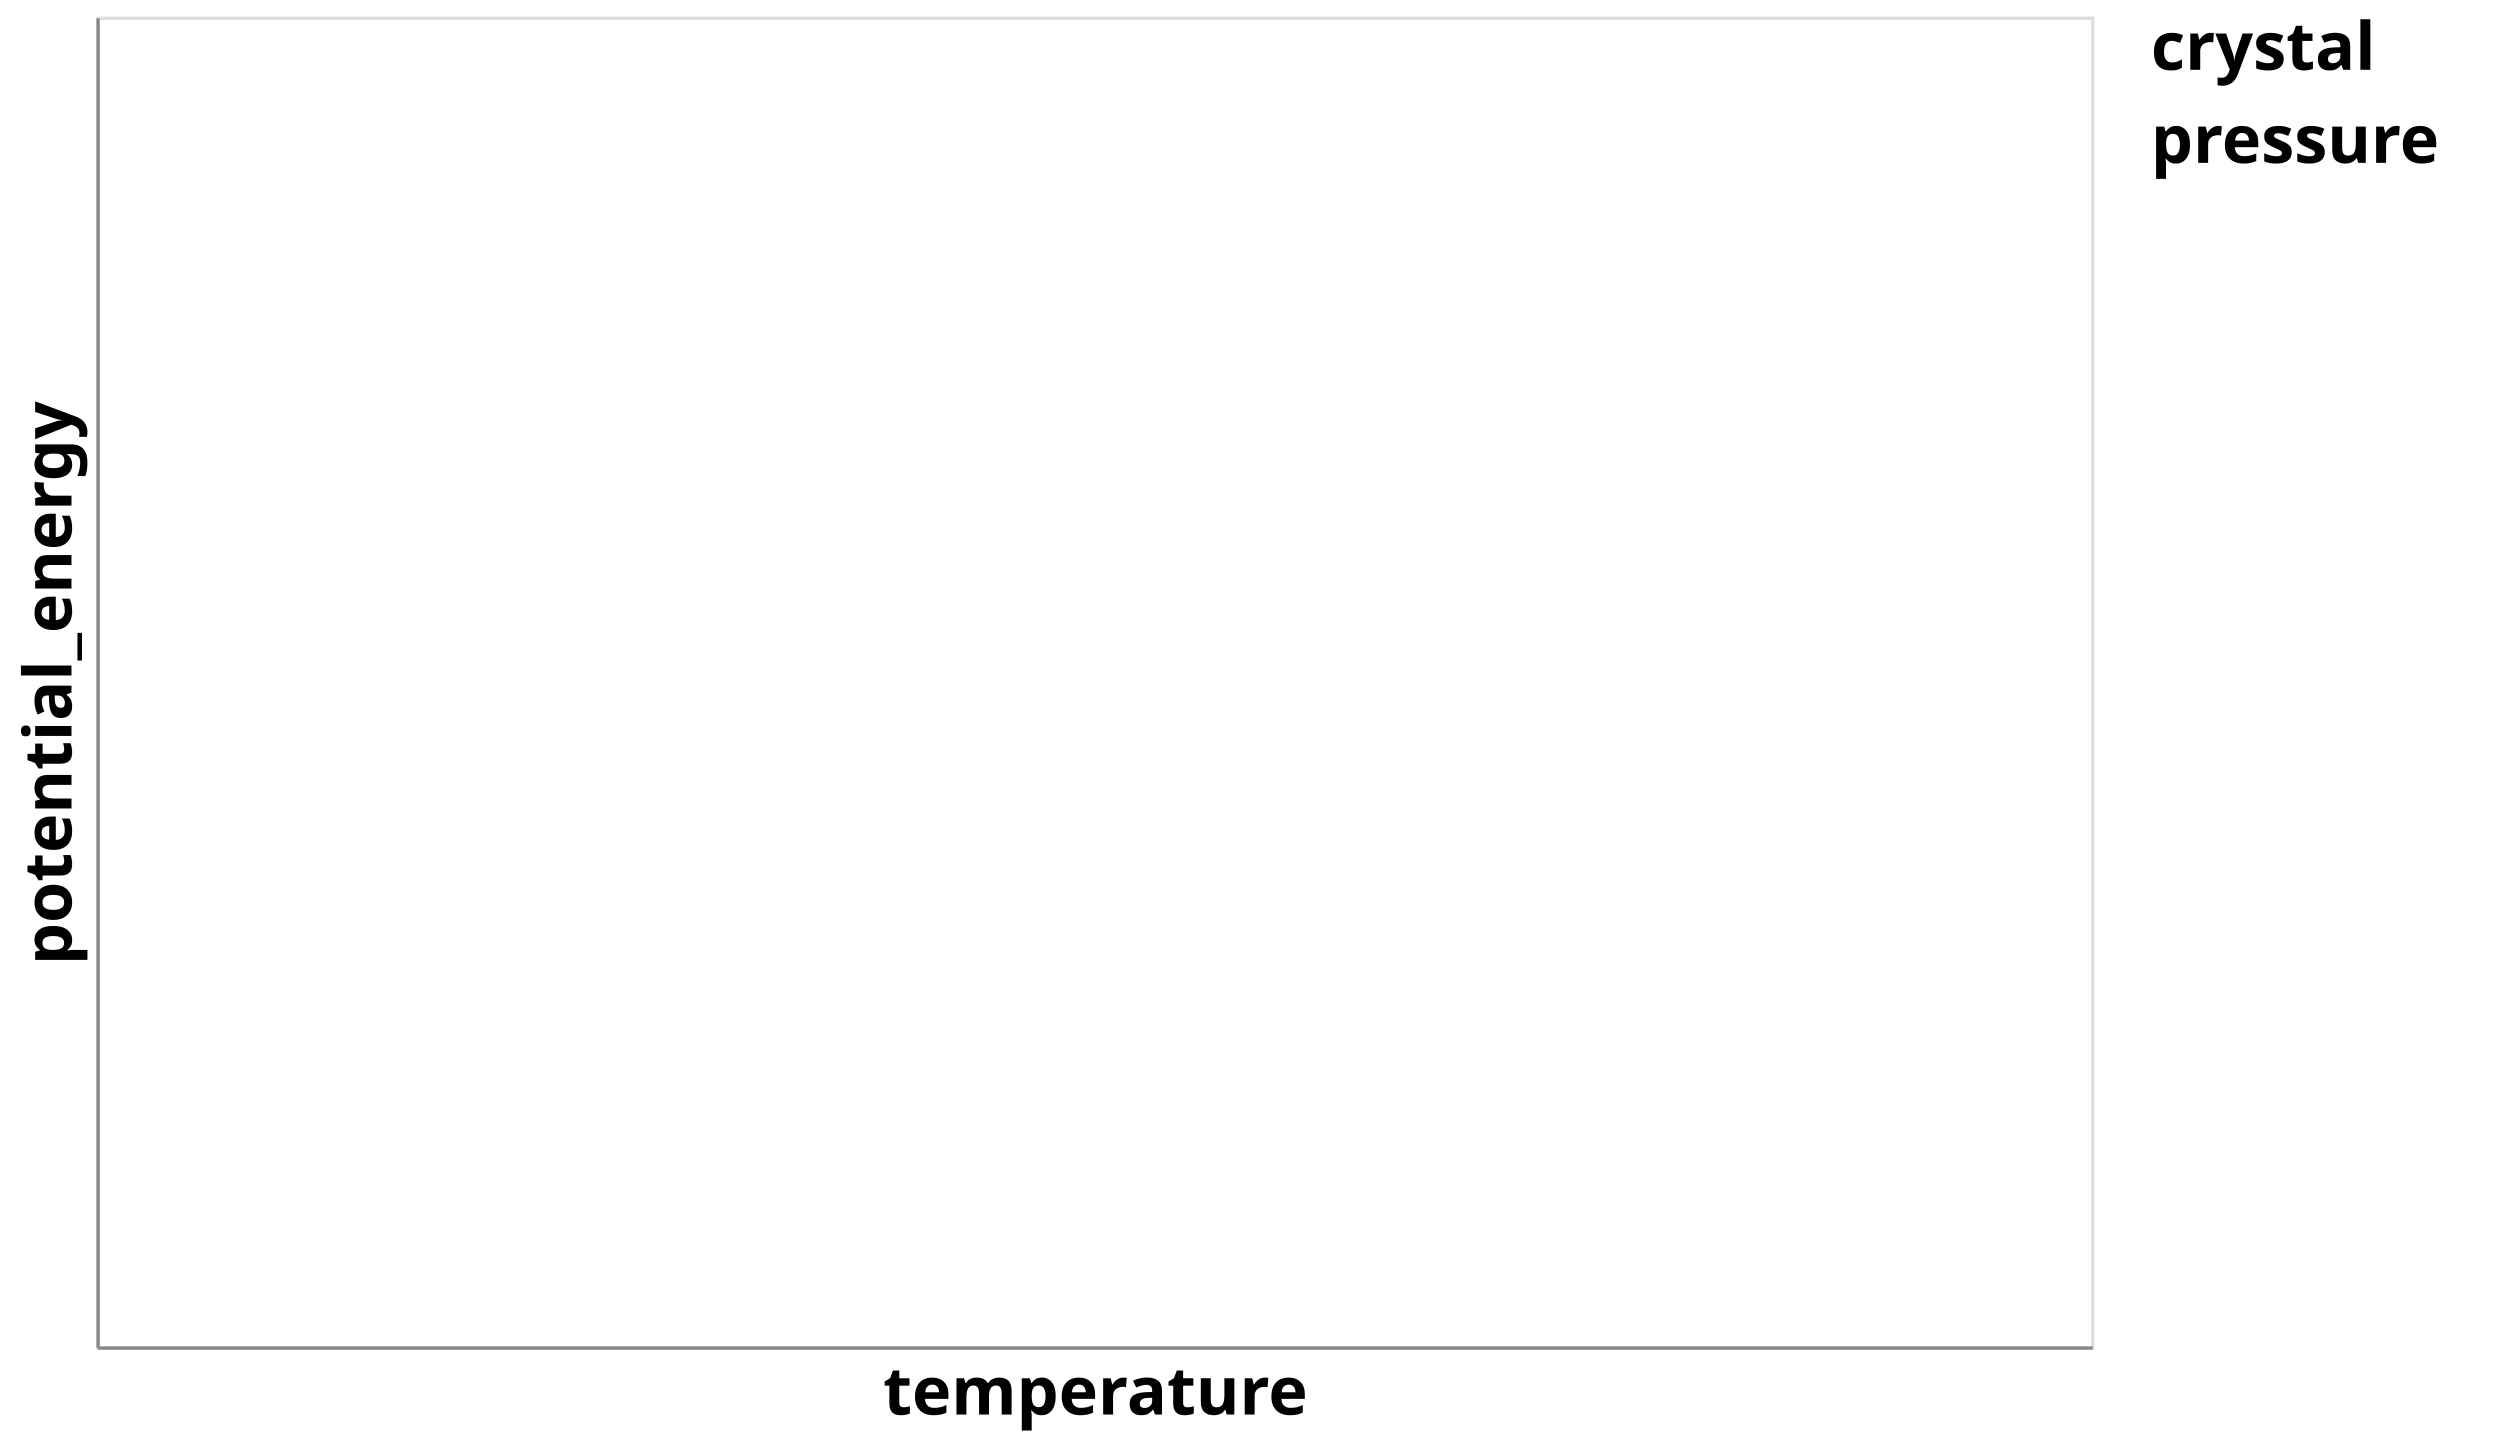
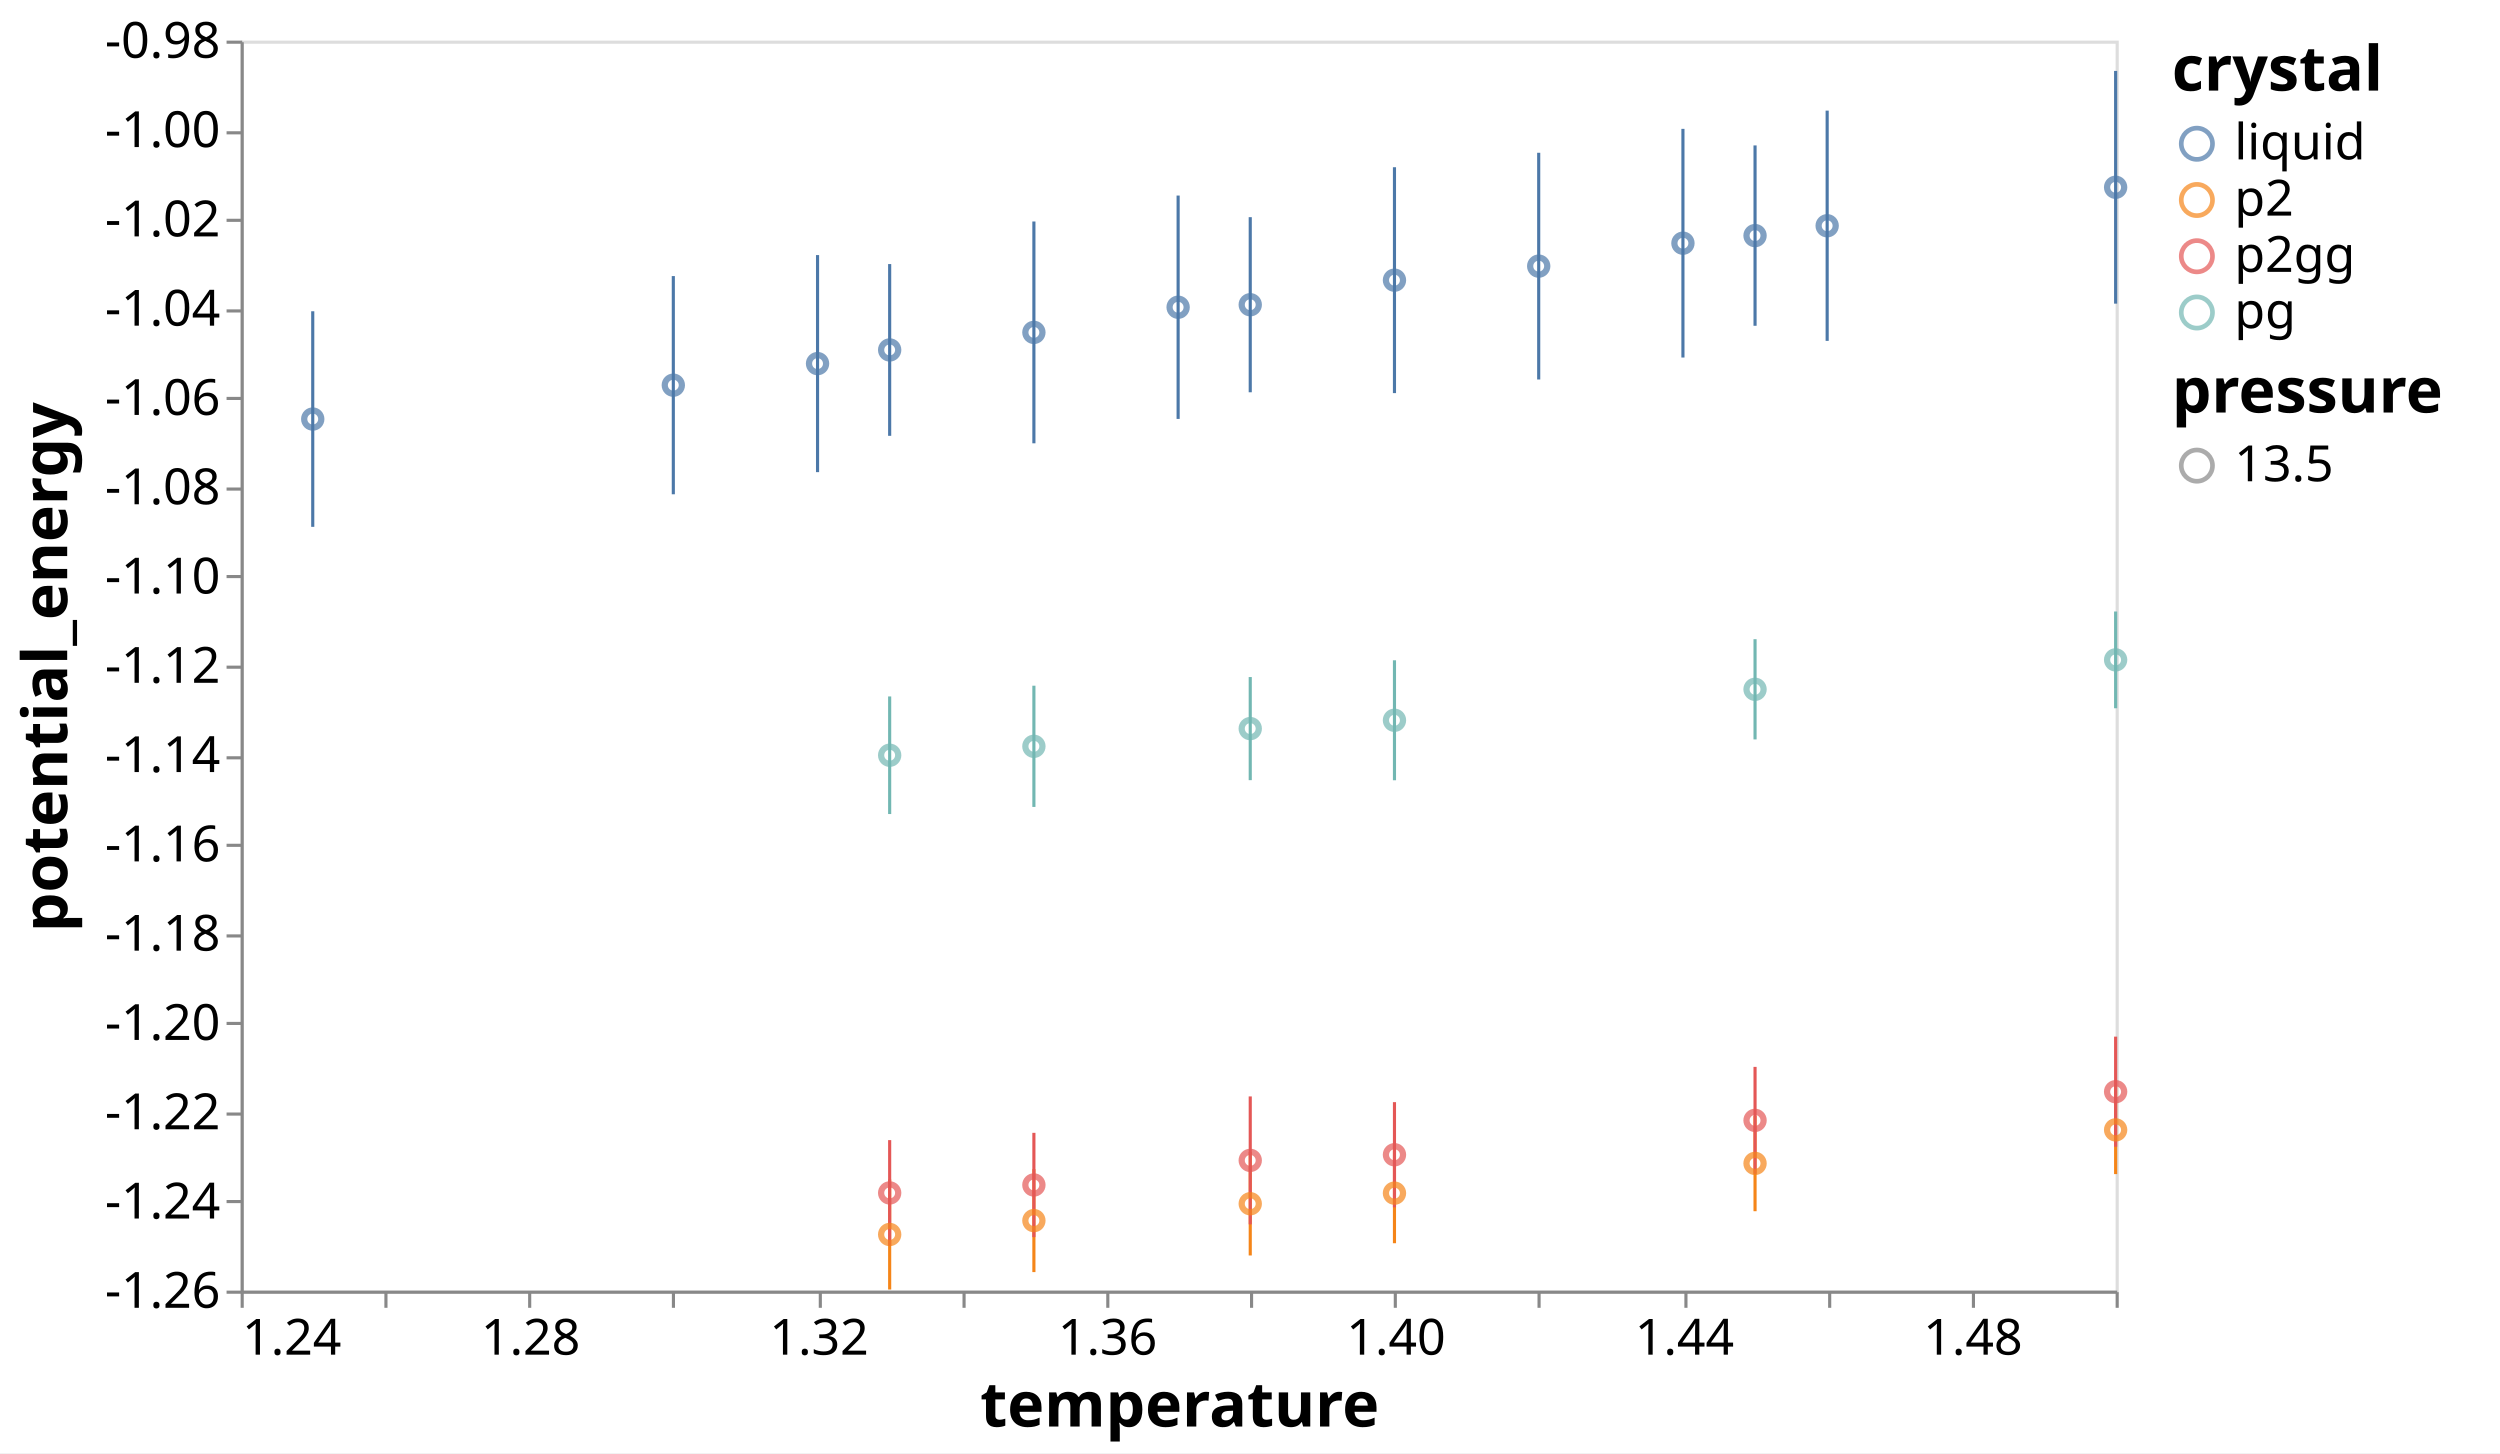
- <svg xmlns="http://www.w3.org/2000/svg" class="marks" width="752" height="434" viewBox="0 0 752 434" version="1.1">
-   <rect width="752" height="434" style="fill: white;" />
-   <g transform="translate(29,5)">
+ <svg xmlns="http://www.w3.org/2000/svg" class="marks" width="800" height="465" viewBox="0 0 800 465" version="1.1">
+   <rect width="800" height="465" style="fill: white;" />
+   <g transform="translate(77,13)">
    <g class="mark-group role-frame root">
      <g transform="translate(0,0)">
        <path class="background" d="M0.5,0.5h600v400h-600Z" style="fill: none; stroke: #ddd;" />
        <g>
-           <g class="mark-rule role-mark layer_0_layer_0_marks" />
-           <g class="mark-symbol role-mark layer_1_marks" />
+           <g class="mark-rule role-mark layer_0_layer_0_marks">
+             <line transform="translate(23.07692,155.5913)" x2="0" y2="-68.986" style="fill: none; stroke: #4c78a8;" />
+             <line transform="translate(138.4615,145.1683)" x2="0" y2="-69.824" style="fill: none; stroke: #4c78a8;" />
+             <line transform="translate(184.6154,138.0839)" x2="0" y2="-69.459" style="fill: none; stroke: #4c78a8;" />
+             <line transform="translate(207.6923,126.4654)" x2="0" y2="-54.966" style="fill: none; stroke: #4c78a8;" />
+             <line transform="translate(207.6923,399.6453)" x2="0" y2="-35.223" style="fill: none; stroke: #f58518;" />
+             <line transform="translate(207.6923,385.6361)" x2="0" y2="-33.8" style="fill: none; stroke: #e45756;" />
+             <line transform="translate(207.6923,247.4929)" x2="0" y2="-37.63" style="fill: none; stroke: #72b7b2;" />
+             <line transform="translate(253.8462,128.857)" x2="0" y2="-70.979" style="fill: none; stroke: #4c78a8;" />
+             <line transform="translate(253.8462,394.0714)" x2="0" y2="-32.955" style="fill: none; stroke: #f58518;" />
+             <line transform="translate(253.8462,382.8692)" x2="0" y2="-33.363" style="fill: none; stroke: #e45756;" />
+             <line transform="translate(253.8462,245.217)" x2="0" y2="-38.791" style="fill: none; stroke: #72b7b2;" />
+             <line transform="translate(300,121.0531)" x2="0" y2="-71.475" style="fill: none; stroke: #4c78a8;" />
+             <line transform="translate(323.0769,112.5292)" x2="0" y2="-56.035" style="fill: none; stroke: #4c78a8;" />
+             <line transform="translate(323.0769,388.7515)" x2="0" y2="-33.113" style="fill: none; stroke: #f58518;" />
+             <line transform="translate(323.0769,378.7923)" x2="0" y2="-40.936" style="fill: none; stroke: #e45756;" />
+             <line transform="translate(323.0769,236.6515)" x2="0" y2="-32.998" style="fill: none; stroke: #72b7b2;" />
+             <line transform="translate(369.2308,112.7964)" x2="0" y2="-72.281" style="fill: none; stroke: #4c78a8;" />
+             <line transform="translate(369.2308,384.8343)" x2="0" y2="-32.051" style="fill: none; stroke: #f58518;" />
+             <line transform="translate(369.2308,373.3565)" x2="0" y2="-33.67" style="fill: none; stroke: #e45756;" />
+             <line transform="translate(369.2308,236.684)" x2="0" y2="-38.391" style="fill: none; stroke: #72b7b2;" />
+             <line transform="translate(415.3846,108.4371)" x2="0" y2="-72.549" style="fill: none; stroke: #4c78a8;" />
+             <line transform="translate(461.5385,101.4105)" x2="0" y2="-73.175" style="fill: none; stroke: #4c78a8;" />
+             <line transform="translate(484.6154,91.24866)" x2="0" y2="-57.714" style="fill: none; stroke: #4c78a8;" />
+             <line transform="translate(484.6154,374.5888)" x2="0" y2="-30.6" style="fill: none; stroke: #f58518;" />
+             <line transform="translate(484.6154,362.64)" x2="0" y2="-34.237" style="fill: none; stroke: #e45756;" />
+             <line transform="translate(484.6154,223.6154)" x2="0" y2="-32.073" style="fill: none; stroke: #72b7b2;" />
+             <line transform="translate(507.6923,96.08175)" x2="0" y2="-73.683" style="fill: none; stroke: #4c78a8;" />
+             <line transform="translate(600,84.16675)" x2="0" y2="-74.47" style="fill: none; stroke: #4c78a8;" />
+             <line transform="translate(600,362.7114)" x2="0" y2="-28.296" style="fill: none; stroke: #f58518;" />
+             <line transform="translate(600,353.9679)" x2="0" y2="-35.243" style="fill: none; stroke: #e45756;" />
+             <line transform="translate(600,213.6422)" x2="0" y2="-30.961" style="fill: none; stroke: #72b7b2;" />
+           </g>
+           <g class="mark-symbol role-mark layer_1_marks">
+             <path transform="translate(23.07692,121.098)" d="M2.739,0A2.739,2.739,0,1,1,-2.739,0A2.739,2.739,0,1,1,2.739,0" style="fill: none; stroke: #4c78a8; stroke-width: 2; opacity: 0.7;" />
+             <path transform="translate(138.4615,110.2563)" d="M2.739,0A2.739,2.739,0,1,1,-2.739,0A2.739,2.739,0,1,1,2.739,0" style="fill: none; stroke: #4c78a8; stroke-width: 2; opacity: 0.7;" />
+             <path transform="translate(184.6154,103.3542)" d="M2.739,0A2.739,2.739,0,1,1,-2.739,0A2.739,2.739,0,1,1,2.739,0" style="fill: none; stroke: #4c78a8; stroke-width: 2; opacity: 0.7;" />
+             <path transform="translate(207.6923,98.98244)" d="M2.739,0A2.739,2.739,0,1,1,-2.739,0A2.739,2.739,0,1,1,2.739,0" style="fill: none; stroke: #4c78a8; stroke-width: 2; opacity: 0.7;" />
+             <path transform="translate(207.6923,382.0341)" d="M2.739,0A2.739,2.739,0,1,1,-2.739,0A2.739,2.739,0,1,1,2.739,0" style="fill: none; stroke: #f58518; stroke-width: 2; opacity: 0.7;" />
+             <path transform="translate(207.6923,368.7359)" d="M2.739,0A2.739,2.739,0,1,1,-2.739,0A2.739,2.739,0,1,1,2.739,0" style="fill: none; stroke: #e45756; stroke-width: 2; opacity: 0.7;" />
+             <path transform="translate(207.6923,228.6778)" d="M2.739,0A2.739,2.739,0,1,1,-2.739,0A2.739,2.739,0,1,1,2.739,0" style="fill: none; stroke: #72b7b2; stroke-width: 2; opacity: 0.7;" />
+             <path transform="translate(253.8462,93.36737)" d="M2.739,0A2.739,2.739,0,1,1,-2.739,0A2.739,2.739,0,1,1,2.739,0" style="fill: none; stroke: #4c78a8; stroke-width: 2; opacity: 0.7;" />
+             <path transform="translate(253.8462,377.5939)" d="M2.739,0A2.739,2.739,0,1,1,-2.739,0A2.739,2.739,0,1,1,2.739,0" style="fill: none; stroke: #f58518; stroke-width: 2; opacity: 0.7;" />
+             <path transform="translate(253.8462,366.188)" d="M2.739,0A2.739,2.739,0,1,1,-2.739,0A2.739,2.739,0,1,1,2.739,0" style="fill: none; stroke: #e45756; stroke-width: 2; opacity: 0.7;" />
+             <path transform="translate(253.8462,225.8216)" d="M2.739,0A2.739,2.739,0,1,1,-2.739,0A2.739,2.739,0,1,1,2.739,0" style="fill: none; stroke: #72b7b2; stroke-width: 2; opacity: 0.7;" />
+             <path transform="translate(300,85.31569)" d="M2.739,0A2.739,2.739,0,1,1,-2.739,0A2.739,2.739,0,1,1,2.739,0" style="fill: none; stroke: #4c78a8; stroke-width: 2; opacity: 0.7;" />
+             <path transform="translate(323.0769,84.51184)" d="M2.739,0A2.739,2.739,0,1,1,-2.739,0A2.739,2.739,0,1,1,2.739,0" style="fill: none; stroke: #4c78a8; stroke-width: 2; opacity: 0.7;" />
+             <path transform="translate(323.0769,372.1952)" d="M2.739,0A2.739,2.739,0,1,1,-2.739,0A2.739,2.739,0,1,1,2.739,0" style="fill: none; stroke: #f58518; stroke-width: 2; opacity: 0.7;" />
+             <path transform="translate(323.0769,358.3245)" d="M2.739,0A2.739,2.739,0,1,1,-2.739,0A2.739,2.739,0,1,1,2.739,0" style="fill: none; stroke: #e45756; stroke-width: 2; opacity: 0.7;" />
+             <path transform="translate(323.0769,220.1527)" d="M2.739,0A2.739,2.739,0,1,1,-2.739,0A2.739,2.739,0,1,1,2.739,0" style="fill: none; stroke: #72b7b2; stroke-width: 2; opacity: 0.7;" />
+             <path transform="translate(369.2308,76.65574)" d="M2.739,0A2.739,2.739,0,1,1,-2.739,0A2.739,2.739,0,1,1,2.739,0" style="fill: none; stroke: #4c78a8; stroke-width: 2; opacity: 0.7;" />
+             <path transform="translate(369.2308,368.8089)" d="M2.739,0A2.739,2.739,0,1,1,-2.739,0A2.739,2.739,0,1,1,2.739,0" style="fill: none; stroke: #f58518; stroke-width: 2; opacity: 0.7;" />
+             <path transform="translate(369.2308,356.5215)" d="M2.739,0A2.739,2.739,0,1,1,-2.739,0A2.739,2.739,0,1,1,2.739,0" style="fill: none; stroke: #e45756; stroke-width: 2; opacity: 0.7;" />
+             <path transform="translate(369.2308,217.4883)" d="M2.739,0A2.739,2.739,0,1,1,-2.739,0A2.739,2.739,0,1,1,2.739,0" style="fill: none; stroke: #72b7b2; stroke-width: 2; opacity: 0.7;" />
+             <path transform="translate(415.3846,72.16273)" d="M2.739,0A2.739,2.739,0,1,1,-2.739,0A2.739,2.739,0,1,1,2.739,0" style="fill: none; stroke: #4c78a8; stroke-width: 2; opacity: 0.7;" />
+             <path transform="translate(461.5385,64.8228)" d="M2.739,0A2.739,2.739,0,1,1,-2.739,0A2.739,2.739,0,1,1,2.739,0" style="fill: none; stroke: #4c78a8; stroke-width: 2; opacity: 0.7;" />
+             <path transform="translate(484.6154,62.39178)" d="M2.739,0A2.739,2.739,0,1,1,-2.739,0A2.739,2.739,0,1,1,2.739,0" style="fill: none; stroke: #4c78a8; stroke-width: 2; opacity: 0.7;" />
+             <path transform="translate(484.6154,359.2887)" d="M2.739,0A2.739,2.739,0,1,1,-2.739,0A2.739,2.739,0,1,1,2.739,0" style="fill: none; stroke: #f58518; stroke-width: 2; opacity: 0.7;" />
+             <path transform="translate(484.6154,345.5216)" d="M2.739,0A2.739,2.739,0,1,1,-2.739,0A2.739,2.739,0,1,1,2.739,0" style="fill: none; stroke: #e45756; stroke-width: 2; opacity: 0.7;" />
+             <path transform="translate(484.6154,207.5787)" d="M2.739,0A2.739,2.739,0,1,1,-2.739,0A2.739,2.739,0,1,1,2.739,0" style="fill: none; stroke: #72b7b2; stroke-width: 2; opacity: 0.7;" />
+             <path transform="translate(507.6923,59.24038)" d="M2.739,0A2.739,2.739,0,1,1,-2.739,0A2.739,2.739,0,1,1,2.739,0" style="fill: none; stroke: #4c78a8; stroke-width: 2; opacity: 0.7;" />
+             <path transform="translate(600,46.93155)" d="M2.739,0A2.739,2.739,0,1,1,-2.739,0A2.739,2.739,0,1,1,2.739,0" style="fill: none; stroke: #4c78a8; stroke-width: 2; opacity: 0.7;" />
+             <path transform="translate(600,348.5633)" d="M2.739,0A2.739,2.739,0,1,1,-2.739,0A2.739,2.739,0,1,1,2.739,0" style="fill: none; stroke: #f58518; stroke-width: 2; opacity: 0.7;" />
+             <path transform="translate(600,336.3464)" d="M2.739,0A2.739,2.739,0,1,1,-2.739,0A2.739,2.739,0,1,1,2.739,0" style="fill: none; stroke: #e45756; stroke-width: 2; opacity: 0.7;" />
+             <path transform="translate(600,198.1615)" d="M2.739,0A2.739,2.739,0,1,1,-2.739,0A2.739,2.739,0,1,1,2.739,0" style="fill: none; stroke: #72b7b2; stroke-width: 2; opacity: 0.7;" />
+           </g>
          <g class="mark-group role-legend">
            <g transform="translate(618,0)">
-               <path class="background" d="M0,0h78v20h-78Z" style="pointer-events: none; fill: none;" />
+               <path class="background" d="M0,0h78v95h-78Z" style="pointer-events: none; fill: none;" />
              <g>
                <g class="mark-group role-legend-entry">
                  <g transform="translate(0,25)">
                    <path class="background" d="M0,0h0v0h0Z" style="pointer-events: none; fill: none;" />
                    <g>
-                       <g class="mark-group role-scope" />
+                       <g class="mark-group role-scope">
+                         <g transform="translate(0,0)">
+                           <path class="background" d="M0,0h62v16h-62Z" style="pointer-events: none; fill: none; opacity: 1;" />
+                           <g>
+                             <g class="mark-symbol role-legend-symbol" style="pointer-events: none;">
+                               <path transform="translate(8,8)" d="M5,0A5,5,0,1,1,-5,0A5,5,0,1,1,5,0" style="fill: none; stroke: #4c78a8; stroke-width: 1.5; opacity: 0.7;" />
+                             </g>
+                             <g class="mark-text role-legend-label" style="pointer-events: none;">
+                               <text text-anchor="start" transform="translate(20,13)" style="font-family: sans-serif; font-size: 16px; fill: #000; opacity: 1;">liquid</text>
+                             </g>
+                           </g>
+                         </g>
+                         <g transform="translate(0,18)">
+                           <path class="background" d="M0,0h62v16h-62Z" style="pointer-events: none; fill: none; opacity: 1;" />
+                           <g>
+                             <g class="mark-symbol role-legend-symbol" style="pointer-events: none;">
+                               <path transform="translate(8,8)" d="M5,0A5,5,0,1,1,-5,0A5,5,0,1,1,5,0" style="fill: none; stroke: #f58518; stroke-width: 1.5; opacity: 0.7;" />
+                             </g>
+                             <g class="mark-text role-legend-label" style="pointer-events: none;">
+                               <text text-anchor="start" transform="translate(20,13)" style="font-family: sans-serif; font-size: 16px; fill: #000; opacity: 1;">p2</text>
+                             </g>
+                           </g>
+                         </g>
+                         <g transform="translate(0,36)">
+                           <path class="background" d="M0,0h62v16h-62Z" style="pointer-events: none; fill: none; opacity: 1;" />
+                           <g>
+                             <g class="mark-symbol role-legend-symbol" style="pointer-events: none;">
+                               <path transform="translate(8,8)" d="M5,0A5,5,0,1,1,-5,0A5,5,0,1,1,5,0" style="fill: none; stroke: #e45756; stroke-width: 1.5; opacity: 0.7;" />
+                             </g>
+                             <g class="mark-text role-legend-label" style="pointer-events: none;">
+                               <text text-anchor="start" transform="translate(20,13)" style="font-family: sans-serif; font-size: 16px; fill: #000; opacity: 1;">p2gg</text>
+                             </g>
+                           </g>
+                         </g>
+                         <g transform="translate(0,54)">
+                           <path class="background" d="M0,0h62v16h-62Z" style="pointer-events: none; fill: none; opacity: 1;" />
+                           <g>
+                             <g class="mark-symbol role-legend-symbol" style="pointer-events: none;">
+                               <path transform="translate(8,8)" d="M5,0A5,5,0,1,1,-5,0A5,5,0,1,1,5,0" style="fill: none; stroke: #72b7b2; stroke-width: 1.5; opacity: 0.7;" />
+                             </g>
+                             <g class="mark-text role-legend-label" style="pointer-events: none;">
+                               <text text-anchor="start" transform="translate(20,13)" style="font-family: sans-serif; font-size: 16px; fill: #000; opacity: 1;">pg</text>
+                             </g>
+                           </g>
+                         </g>
+                       </g>
                    </g>
                  </g>
                </g>
                <g class="mark-text role-legend-title" style="pointer-events: none;">
                  <text text-anchor="start" transform="translate(0,16)" style="font-family: sans-serif; font-size: 20px; font-weight: bold; fill: #000; opacity: 1;">crystal</text>
                </g>
              </g>
            </g>
          </g>
          <g class="mark-group role-legend">
-             <g transform="translate(618,28)">
-               <path class="background" d="M0,0h100v20h-100Z" style="pointer-events: none; fill: none;" />
+             <g transform="translate(618,103)">
+               <path class="background" d="M0,0h100v41h-100Z" style="pointer-events: none; fill: none;" />
              <g>
                <g class="mark-group role-legend-entry">
                  <g transform="translate(0,25)">
                    <path class="background" d="M0,0h0v0h0Z" style="pointer-events: none; fill: none;" />
                    <g>
-                       <g class="mark-group role-scope" />
+                       <g class="mark-group role-scope">
+                         <g transform="translate(0,0)">
+                           <path class="background" d="M0,0h55v16h-55Z" style="pointer-events: none; fill: none; opacity: 1;" />
+                           <g>
+                             <g class="mark-symbol role-legend-symbol" style="pointer-events: none;">
+                               <path transform="translate(8,8)" d="M5,0A5,5,0,1,1,-5,0A5,5,0,1,1,5,0" style="fill: none; stroke: #888; stroke-width: 1.5; opacity: 0.7;" />
+                             </g>
+                             <g class="mark-text role-legend-label" style="pointer-events: none;">
+                               <text text-anchor="start" transform="translate(20,13)" style="font-family: sans-serif; font-size: 16px; fill: #000; opacity: 1;">13.5</text>
+                             </g>
+                           </g>
+                         </g>
+                       </g>
                    </g>
                  </g>
                </g>
                <g class="mark-text role-legend-title" style="pointer-events: none;">
                  <text text-anchor="start" transform="translate(0,16)" style="font-family: sans-serif; font-size: 20px; font-weight: bold; fill: #000; opacity: 1;">pressure</text>
                </g>
              </g>
            </g>
          </g>
          <g class="mark-group role-axis">
            <g transform="translate(0.5,400.5)">
              <path class="background" d="M0,0h0v0h0Z" style="pointer-events: none; fill: none;" />
              <g>
-                 <g class="mark-rule role-axis-tick" style="pointer-events: none;" />
-                 <g class="mark-text role-axis-label" style="pointer-events: none;" />
+                 <g class="mark-rule role-axis-tick" style="pointer-events: none;">
+                   <line transform="translate(0,0)" x2="0" y2="5" style="fill: none; stroke: #888; stroke-width: 1; opacity: 1;" />
+                   <line transform="translate(46,0)" x2="0" y2="5" style="fill: none; stroke: #888; stroke-width: 1; opacity: 1;" />
+                   <line transform="translate(92,0)" x2="0" y2="5" style="fill: none; stroke: #888; stroke-width: 1; opacity: 1;" />
+                   <line transform="translate(138,0)" x2="0" y2="5" style="fill: none; stroke: #888; stroke-width: 1; opacity: 1;" />
+                   <line transform="translate(185,0)" x2="0" y2="5" style="fill: none; stroke: #888; stroke-width: 1; opacity: 1;" />
+                   <line transform="translate(231,0)" x2="0" y2="5" style="fill: none; stroke: #888; stroke-width: 1; opacity: 1;" />
+                   <line transform="translate(277,0)" x2="0" y2="5" style="fill: none; stroke: #888; stroke-width: 1; opacity: 1;" />
+                   <line transform="translate(323,0)" x2="0" y2="5" style="fill: none; stroke: #888; stroke-width: 1; opacity: 1;" />
+                   <line transform="translate(369,0)" x2="0" y2="5" style="fill: none; stroke: #888; stroke-width: 1; opacity: 1;" />
+                   <line transform="translate(415,0)" x2="0" y2="5" style="fill: none; stroke: #888; stroke-width: 1; opacity: 1;" />
+                   <line transform="translate(462,0)" x2="0" y2="5" style="fill: none; stroke: #888; stroke-width: 1; opacity: 1;" />
+                   <line transform="translate(508,0)" x2="0" y2="5" style="fill: none; stroke: #888; stroke-width: 1; opacity: 1;" />
+                   <line transform="translate(554,0)" x2="0" y2="5" style="fill: none; stroke: #888; stroke-width: 1; opacity: 1;" />
+                   <line transform="translate(600,0)" x2="0" y2="5" style="fill: none; stroke: #888; stroke-width: 1; opacity: 1;" />
+                 </g>
+                 <g class="mark-text role-axis-label" style="pointer-events: none;">
+                   <text text-anchor="start" transform="translate(0,20)" style="font-family: sans-serif; font-size: 16px; fill: #000; opacity: 1;">1.24</text>
+                   <text text-anchor="middle" transform="translate(46.15385,20)" style="font-family: sans-serif; font-size: 16px; fill: #000; opacity: 0;">1.26</text>
+                   <text text-anchor="middle" transform="translate(92.30769,20)" style="font-family: sans-serif; font-size: 16px; fill: #000; opacity: 1;">1.28</text>
+                   <text text-anchor="middle" transform="translate(138.4615,20)" style="font-family: sans-serif; font-size: 16px; fill: #000; opacity: 0;">1.30</text>
+                   <text text-anchor="middle" transform="translate(184.6154,20)" style="font-family: sans-serif; font-size: 16px; fill: #000; opacity: 1;">1.32</text>
+                   <text text-anchor="middle" transform="translate(230.7692,20)" style="font-family: sans-serif; font-size: 16px; fill: #000; opacity: 0;">1.34</text>
+                   <text text-anchor="middle" transform="translate(276.9231,20)" style="font-family: sans-serif; font-size: 16px; fill: #000; opacity: 1;">1.36</text>
+                   <text text-anchor="middle" transform="translate(323.0769,20)" style="font-family: sans-serif; font-size: 16px; fill: #000; opacity: 0;">1.38</text>
+                   <text text-anchor="middle" transform="translate(369.2308,20)" style="font-family: sans-serif; font-size: 16px; fill: #000; opacity: 1;">1.40</text>
+                   <text text-anchor="middle" transform="translate(415.3846,20)" style="font-family: sans-serif; font-size: 16px; fill: #000; opacity: 0;">1.42</text>
+                   <text text-anchor="middle" transform="translate(461.5385,20)" style="font-family: sans-serif; font-size: 16px; fill: #000; opacity: 1;">1.44</text>
+                   <text text-anchor="middle" transform="translate(507.6923,20)" style="font-family: sans-serif; font-size: 16px; fill: #000; opacity: 0;">1.46</text>
+                   <text text-anchor="middle" transform="translate(553.8462,20)" style="font-family: sans-serif; font-size: 16px; fill: #000; opacity: 1;">1.48</text>
+                   <text text-anchor="end" transform="translate(600,20)" style="font-family: sans-serif; font-size: 16px; fill: #000; opacity: 0;">1.50</text>
+                 </g>
                <g class="mark-rule role-axis-domain" style="pointer-events: none;">
                  <line transform="translate(0,0)" x2="600" y2="0" style="fill: none; stroke: #888; stroke-width: 1; opacity: 1;" />
                </g>
                <g class="mark-text role-axis-title" style="pointer-events: none;">
-                   <text text-anchor="middle" transform="translate(300,20)" style="font-family: sans-serif; font-size: 20px; font-weight: bold; fill: #000; opacity: 1;">temperature</text>
+                   <text text-anchor="middle" transform="translate(300,43)" style="font-family: sans-serif; font-size: 20px; font-weight: bold; fill: #000; opacity: 1;">temperature</text>
                </g>
              </g>
            </g>
          </g>
          <g class="mark-group role-axis">
            <g transform="translate(0.5,0.5)">
              <path class="background" d="M0,0h0v0h0Z" style="pointer-events: none; fill: none;" />
              <g>
-                 <g class="mark-rule role-axis-tick" style="pointer-events: none;" />
-                 <g class="mark-text role-axis-label" style="pointer-events: none;" />
+                 <g class="mark-rule role-axis-tick" style="pointer-events: none;">
+                   <line transform="translate(0,400)" x2="-5" y2="0" style="fill: none; stroke: #888; stroke-width: 1; opacity: 1;" />
+                   <line transform="translate(0,371)" x2="-5" y2="0" style="fill: none; stroke: #888; stroke-width: 1; opacity: 1;" />
+                   <line transform="translate(0,343)" x2="-5" y2="0" style="fill: none; stroke: #888; stroke-width: 1; opacity: 1;" />
+                   <line transform="translate(0,314)" x2="-5" y2="0" style="fill: none; stroke: #888; stroke-width: 1; opacity: 1;" />
+                   <line transform="translate(0,286)" x2="-5" y2="0" style="fill: none; stroke: #888; stroke-width: 1; opacity: 1;" />
+                   <line transform="translate(0,257)" x2="-5" y2="0" style="fill: none; stroke: #888; stroke-width: 1; opacity: 1;" />
+                   <line transform="translate(0,229)" x2="-5" y2="0" style="fill: none; stroke: #888; stroke-width: 1; opacity: 1;" />
+                   <line transform="translate(0,200)" x2="-5" y2="0" style="fill: none; stroke: #888; stroke-width: 1; opacity: 1;" />
+                   <line transform="translate(0,171)" x2="-5" y2="0" style="fill: none; stroke: #888; stroke-width: 1; opacity: 1;" />
+                   <line transform="translate(0,143)" x2="-5" y2="0" style="fill: none; stroke: #888; stroke-width: 1; opacity: 1;" />
+                   <line transform="translate(0,114)" x2="-5" y2="0" style="fill: none; stroke: #888; stroke-width: 1; opacity: 1;" />
+                   <line transform="translate(0,86)" x2="-5" y2="0" style="fill: none; stroke: #888; stroke-width: 1; opacity: 1;" />
+                   <line transform="translate(0,57)" x2="-5" y2="0" style="fill: none; stroke: #888; stroke-width: 1; opacity: 1;" />
+                   <line transform="translate(0,29)" x2="-5" y2="0" style="fill: none; stroke: #888; stroke-width: 1; opacity: 1;" />
+                   <line transform="translate(0,0)" x2="-5" y2="0" style="fill: none; stroke: #888; stroke-width: 1; opacity: 1;" />
+                 </g>
+                 <g class="mark-text role-axis-label" style="pointer-events: none;">
+                   <text text-anchor="end" transform="translate(-7,405)" style="font-family: sans-serif; font-size: 16px; fill: #000; opacity: 1;">-1.26</text>
+                   <text text-anchor="end" transform="translate(-7,376.4286)" style="font-family: sans-serif; font-size: 16px; fill: #000; opacity: 1;">-1.24</text>
+                   <text text-anchor="end" transform="translate(-7,347.8571)" style="font-family: sans-serif; font-size: 16px; fill: #000; opacity: 1;">-1.22</text>
+                   <text text-anchor="end" transform="translate(-7,319.2857)" style="font-family: sans-serif; font-size: 16px; fill: #000; opacity: 1;">-1.20</text>
+                   <text text-anchor="end" transform="translate(-7,290.7143)" style="font-family: sans-serif; font-size: 16px; fill: #000; opacity: 1;">-1.18</text>
+                   <text text-anchor="end" transform="translate(-7,262.1429)" style="font-family: sans-serif; font-size: 16px; fill: #000; opacity: 1;">-1.16</text>
+                   <text text-anchor="end" transform="translate(-7,233.5714)" style="font-family: sans-serif; font-size: 16px; fill: #000; opacity: 1;">-1.14</text>
+                   <text text-anchor="end" transform="translate(-7,205)" style="font-family: sans-serif; font-size: 16px; fill: #000; opacity: 1;">-1.12</text>
+                   <text text-anchor="end" transform="translate(-7,176.4286)" style="font-family: sans-serif; font-size: 16px; fill: #000; opacity: 1;">-1.10</text>
+                   <text text-anchor="end" transform="translate(-7,147.8571)" style="font-family: sans-serif; font-size: 16px; fill: #000; opacity: 1;">-1.08</text>
+                   <text text-anchor="end" transform="translate(-7,119.2857)" style="font-family: sans-serif; font-size: 16px; fill: #000; opacity: 1;">-1.06</text>
+                   <text text-anchor="end" transform="translate(-7,90.71429)" style="font-family: sans-serif; font-size: 16px; fill: #000; opacity: 1;">-1.04</text>
+                   <text text-anchor="end" transform="translate(-7,62.14286)" style="font-family: sans-serif; font-size: 16px; fill: #000; opacity: 1;">-1.02</text>
+                   <text text-anchor="end" transform="translate(-7,33.57143)" style="font-family: sans-serif; font-size: 16px; fill: #000; opacity: 1;">-1.00</text>
+                   <text text-anchor="end" transform="translate(-7,5)" style="font-family: sans-serif; font-size: 16px; fill: #000; opacity: 1;">-0.98</text>
+                 </g>
                <g class="mark-rule role-axis-domain" style="pointer-events: none;">
                  <line transform="translate(0,400)" x2="0" y2="-400" style="fill: none; stroke: #888; stroke-width: 1; opacity: 1;" />
                </g>
                <g class="mark-text role-axis-title" style="pointer-events: none;">
-                   <text text-anchor="middle" transform="translate(-4,200) rotate(-90) translate(0,-4)" style="font-family: sans-serif; font-size: 20px; font-weight: bold; fill: #000; opacity: 1;">potential_energy</text>
+                   <text text-anchor="middle" transform="translate(-52,200) rotate(-90) translate(0,-4)" style="font-family: sans-serif; font-size: 20px; font-weight: bold; fill: #000; opacity: 1;">potential_energy</text>
                </g>
              </g>
            </g>
          </g>
        </g>
      </g>
    </g>
  </g>
</svg>
